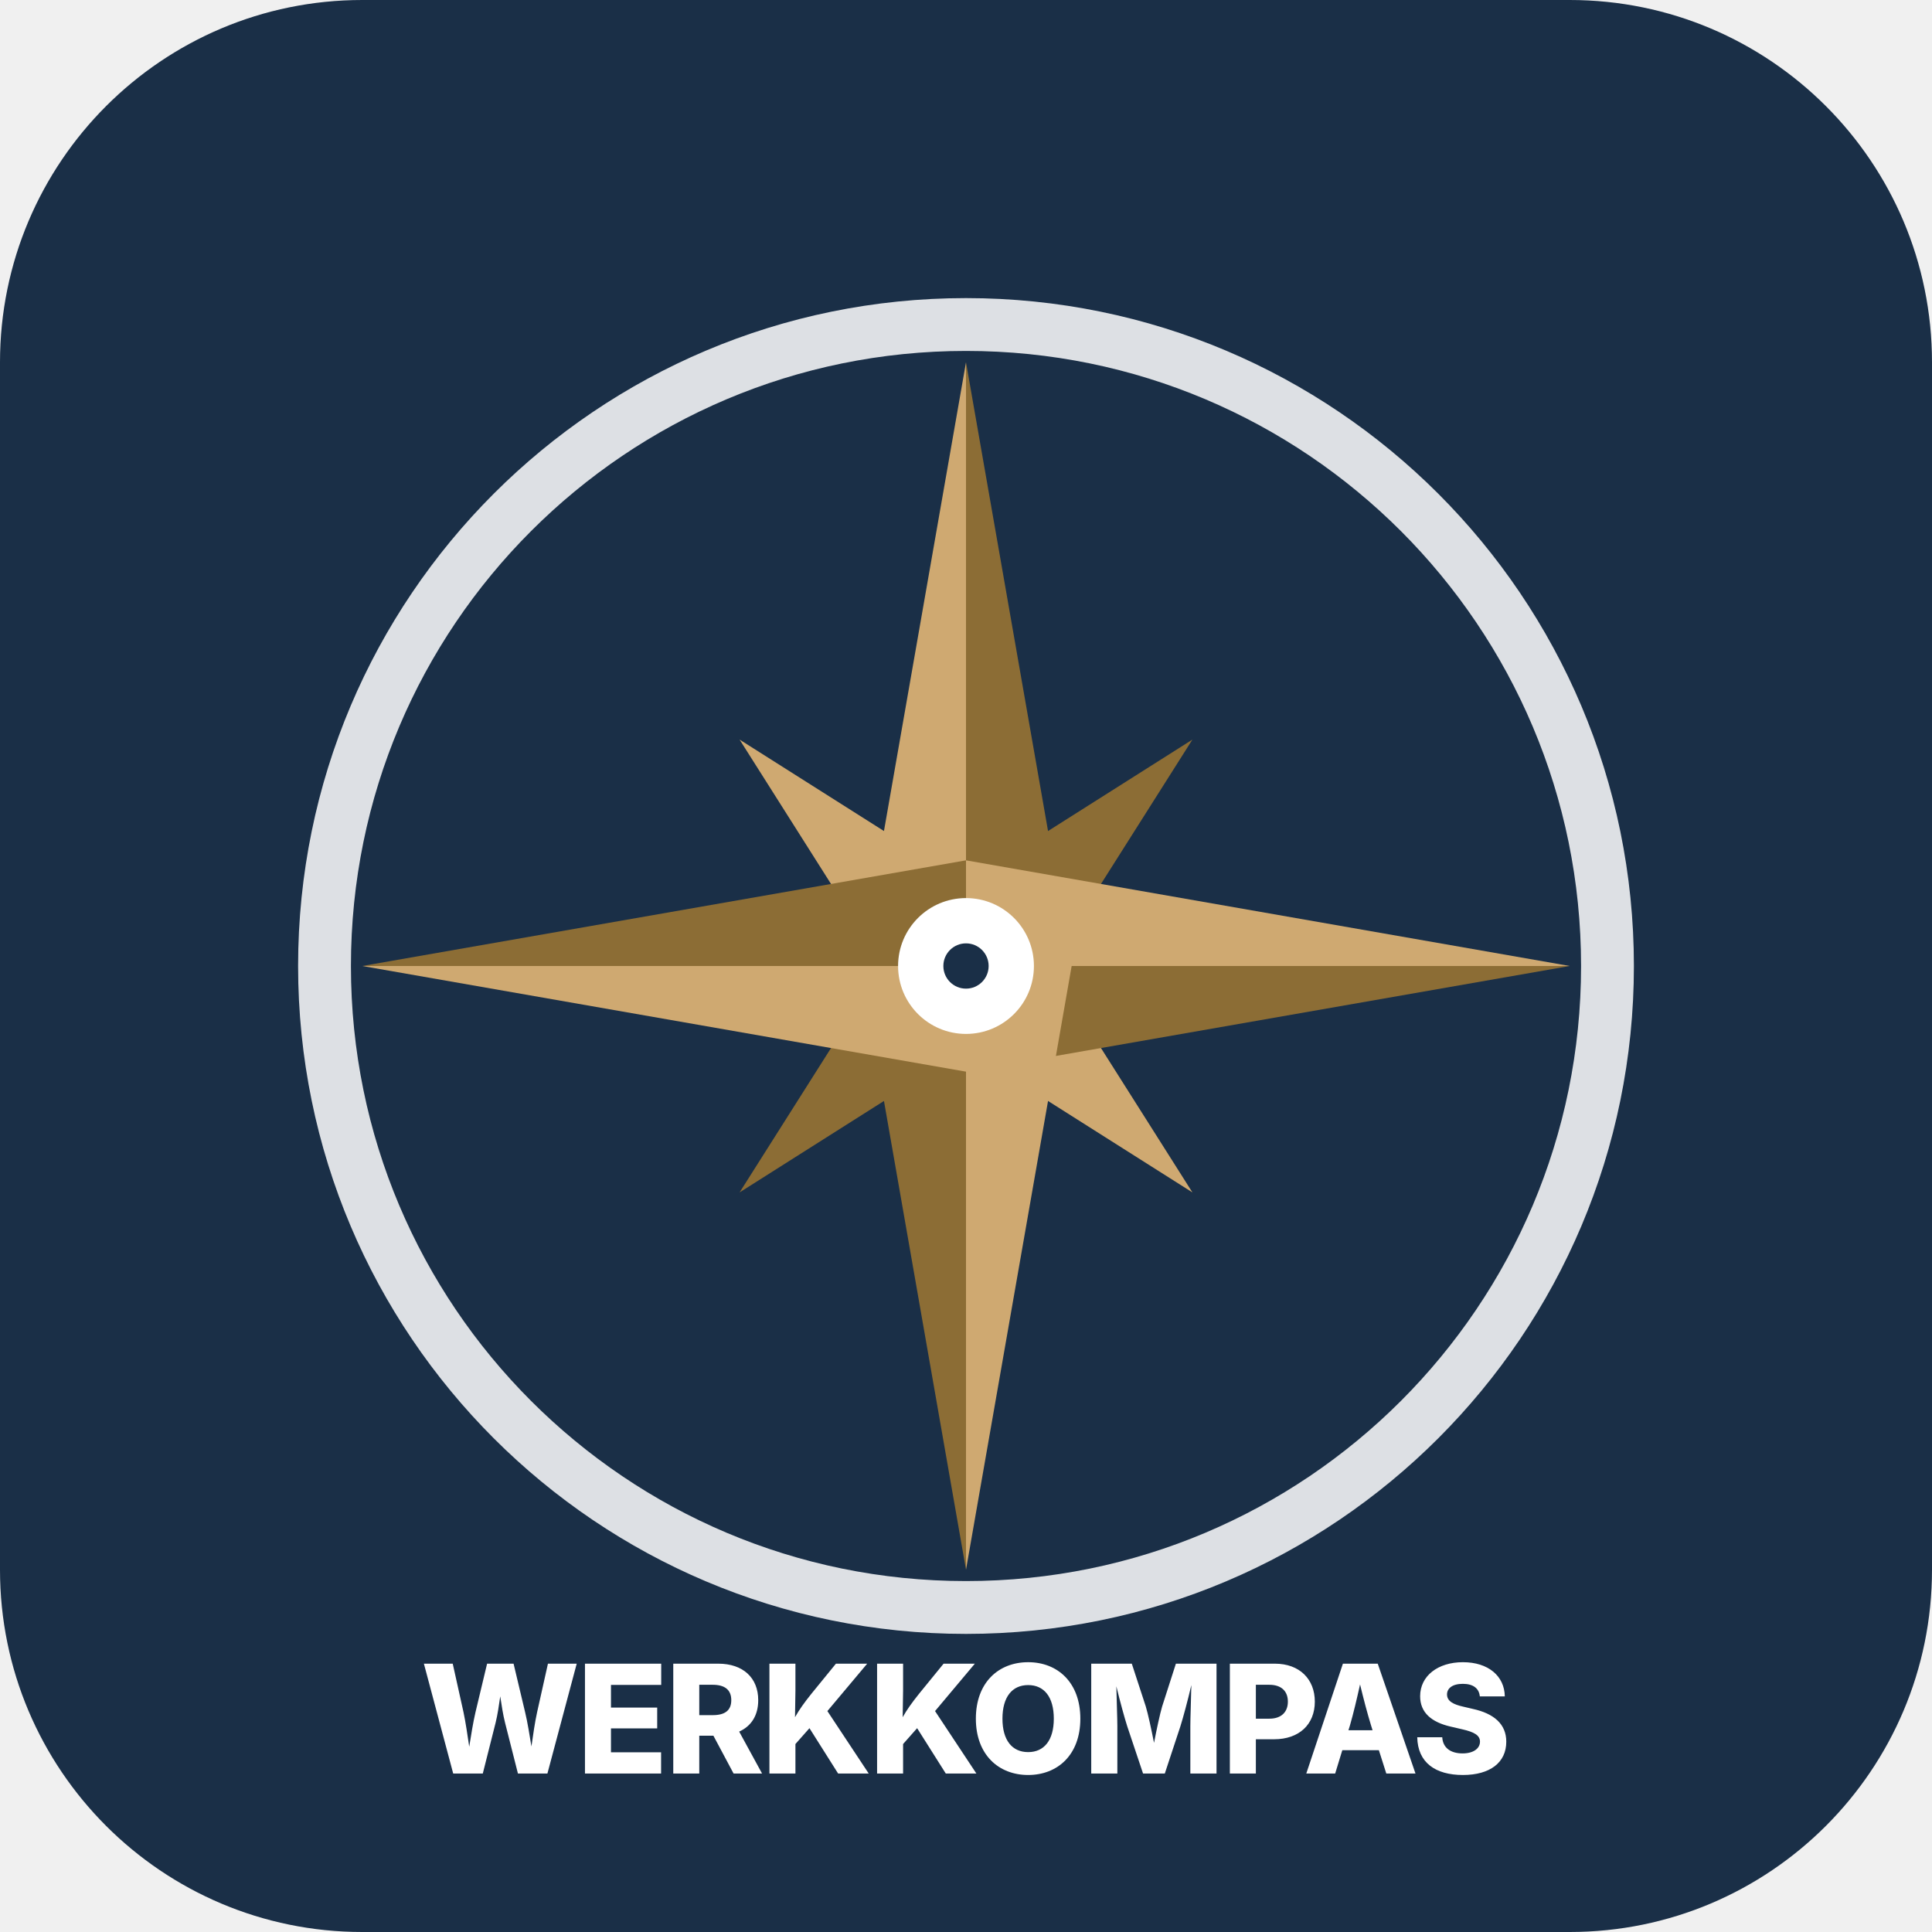
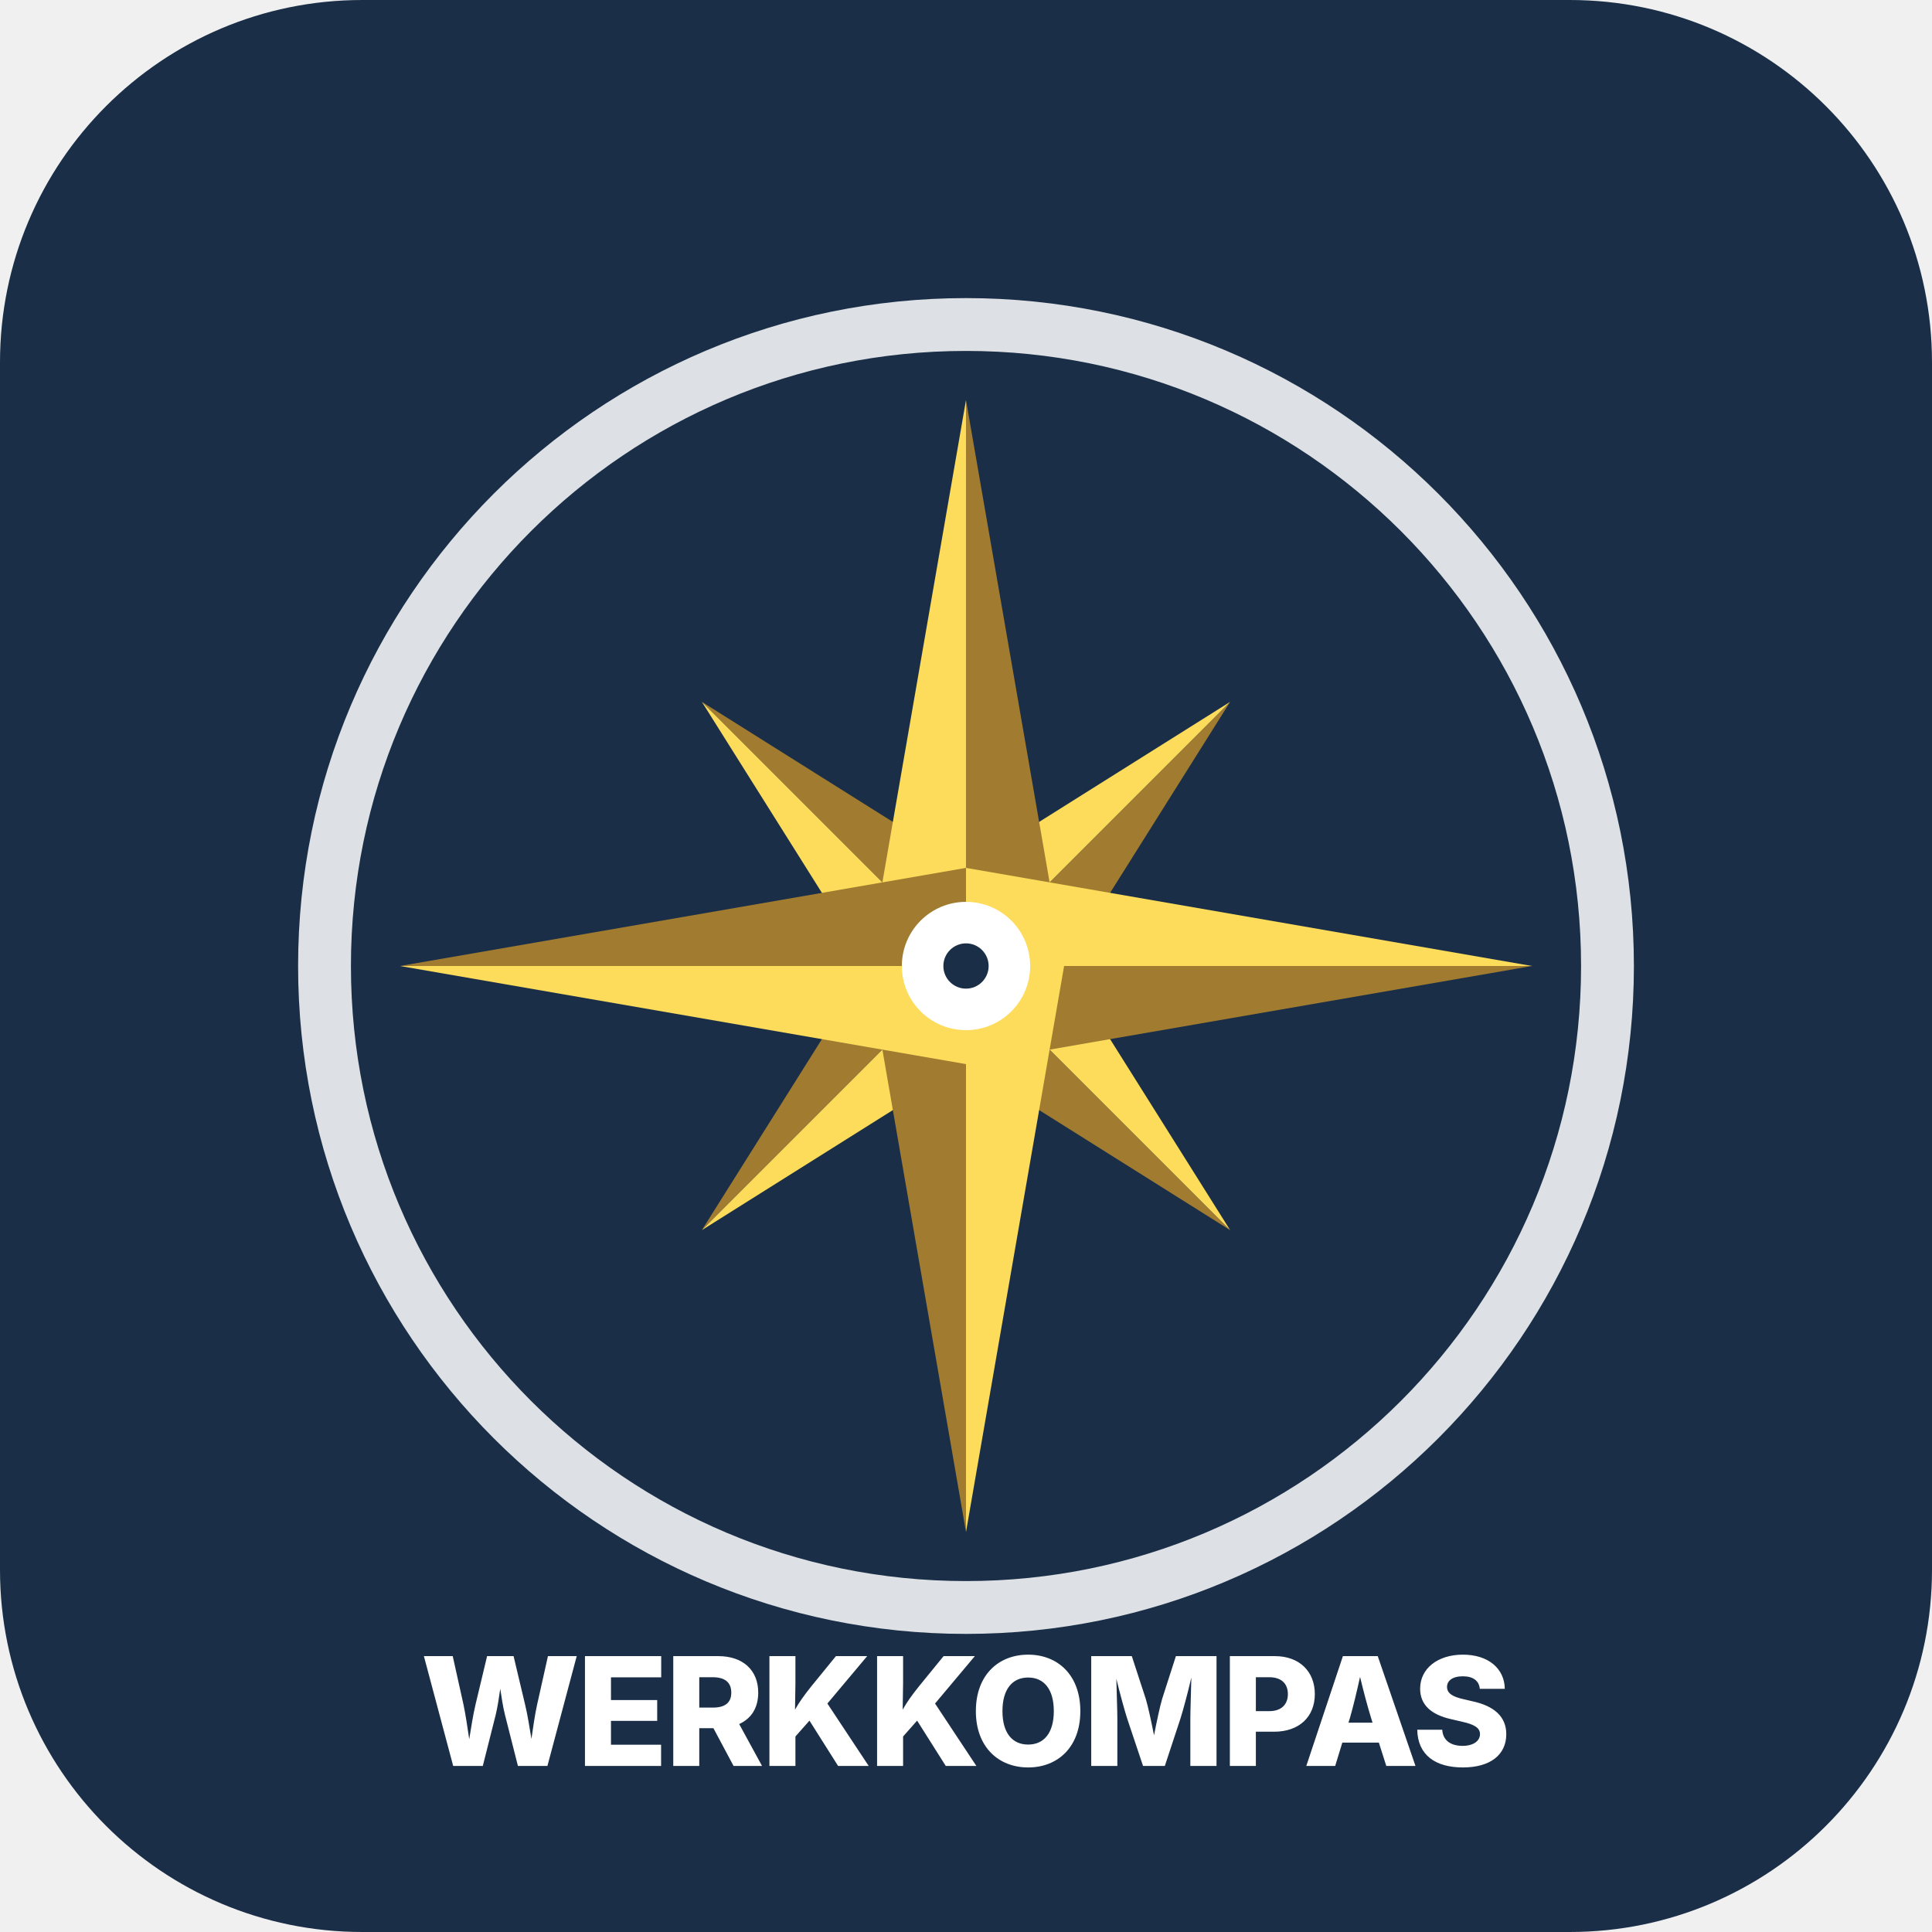
<svg xmlns="http://www.w3.org/2000/svg" viewBox="0 0 512 512" width="512" height="512">
  <rect width="512" height="512" rx="96" fill="#1a2f47" />
  <g transform="translate(256 256)">
    <circle r="170" fill="none" stroke="#ffffff" stroke-width="14" opacity="0.85" />
-     <polygon points="60,-60 0,-22 0,0 22,0" fill="#8c6d35" />
-     <polygon points="-60,-60 0,-22 0,0 -22,0" fill="#cfa971" />
-     <polygon points="60,60 22,0 0,0 0,22" fill="#cfa971" />
-     <polygon points="-60,60 -22,0 0,0 0,22" fill="#8c6d35" />
-     <polygon points="0,-160 -28,0 0,0" fill="#cfa971" />
-     <polygon points="0,-160 28,0 0,0" fill="#8c6d35" />
-     <polygon points="160,0 0,-28 0,0" fill="#cfa971" />
-     <polygon points="160,0 0,28 0,0" fill="#8c6d35" />
-     <polygon points="0,160 28,0 0,0" fill="#cfa971" />
-     <polygon points="0,160 -28,0 0,0" fill="#8c6d35" />
-     <polygon points="-160,0 0,28 0,0" fill="#cfa971" />
-     <polygon points="-160,0 0,-28 0,0" fill="#8c6d35" />
-     <circle r="18" fill="#ffffff" />
+     <polygon points="70,-70 0,0 26,0" fill="#a07b30" />
+     <polygon points="70,-70 0,0 0,-26" fill="#FDDC5C" />
+     <polygon points="-70,-70 0,0 0,-26" fill="#a07b30" />
+     <polygon points="-70,-70 0,0 -26,0" fill="#FDDC5C" />
+     <polygon points="70,70 0,0 0,26" fill="#a07b30" />
+     <polygon points="70,70 0,0 26,0" fill="#FDDC5C" />
+     <polygon points="-70,70 0,0 -26,0" fill="#a07b30" />
+     <polygon points="-70,70 0,0 0,26" fill="#FDDC5C" />
+     <polygon points="0,-150 -26,0 0,0" fill="#FDDC5C" />
+     <polygon points="0,-150 26,0 0,0" fill="#a07b30" />
+     <polygon points="150,0 0,-26 0,0" fill="#FDDC5C" />
+     <polygon points="150,0 0,26 0,0" fill="#a07b30" />
+     <polygon points="0,150 26,0 0,0" fill="#FDDC5C" />
+     <polygon points="0,150 -26,0 0,0" fill="#a07b30" />
+     <polygon points="-150,0 0,26 0,0" fill="#FDDC5C" />
+     <polygon points="-150,0 0,-26 0,0" fill="#a07b30" />
+     <circle r="17" fill="#ffffff" />
    <circle r="6" fill="#1a2f47" />
  </g>
-   <text x="256" y="470" text-anchor="middle" font-family="Inter, system-ui, sans-serif" font-weight="800" font-size="40" fill="#ffffff" letter-spacing="-1">WERKKOMPAS</text>
+   <text x="256" y="468" text-anchor="middle" font-family="Inter, system-ui, sans-serif" font-weight="800" font-size="40" fill="#ffffff" letter-spacing="-1">WERKKOMPAS</text>
</svg>
